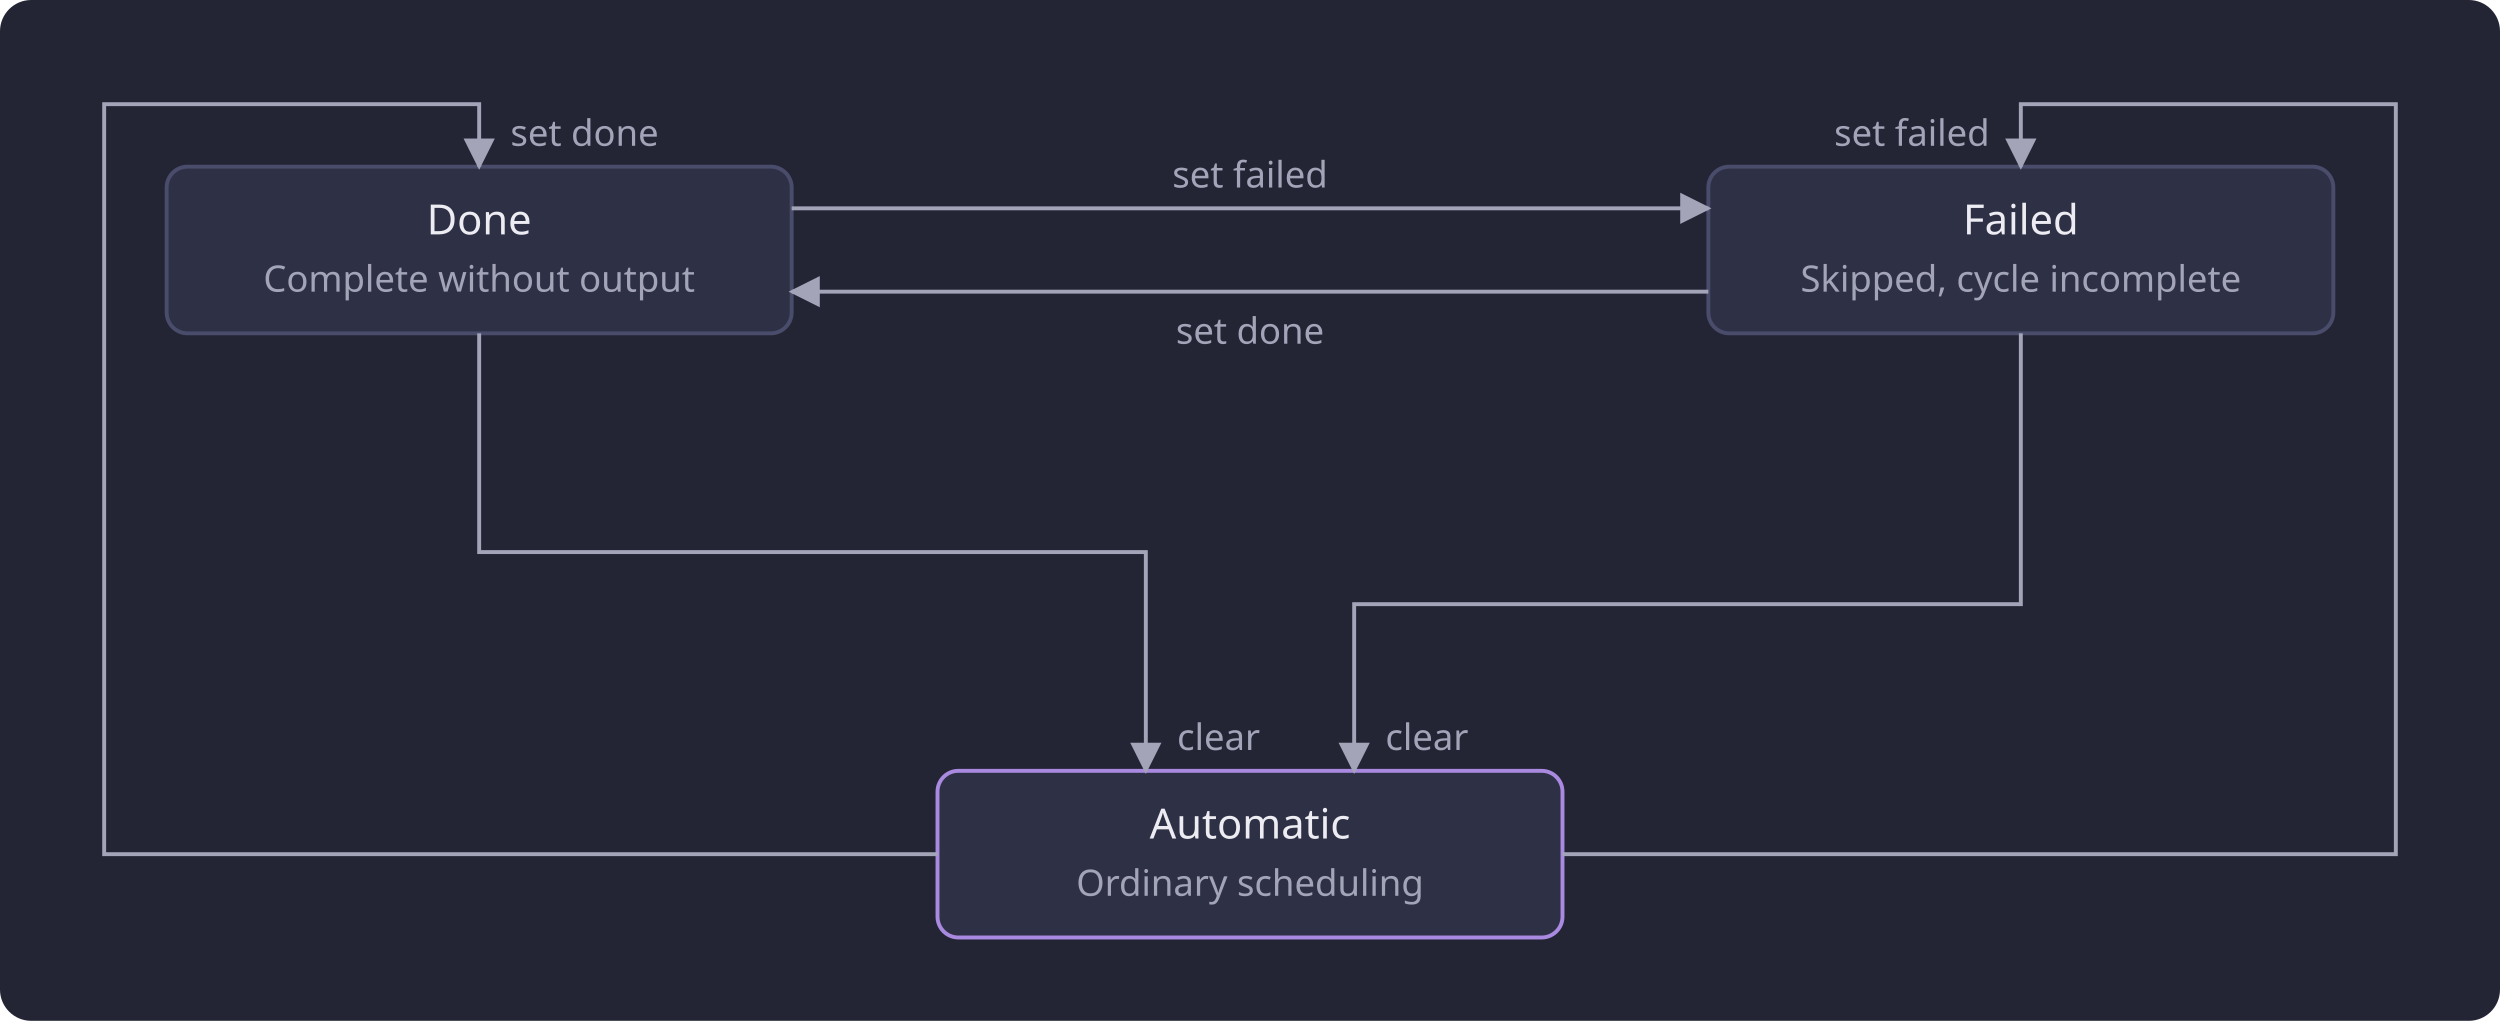
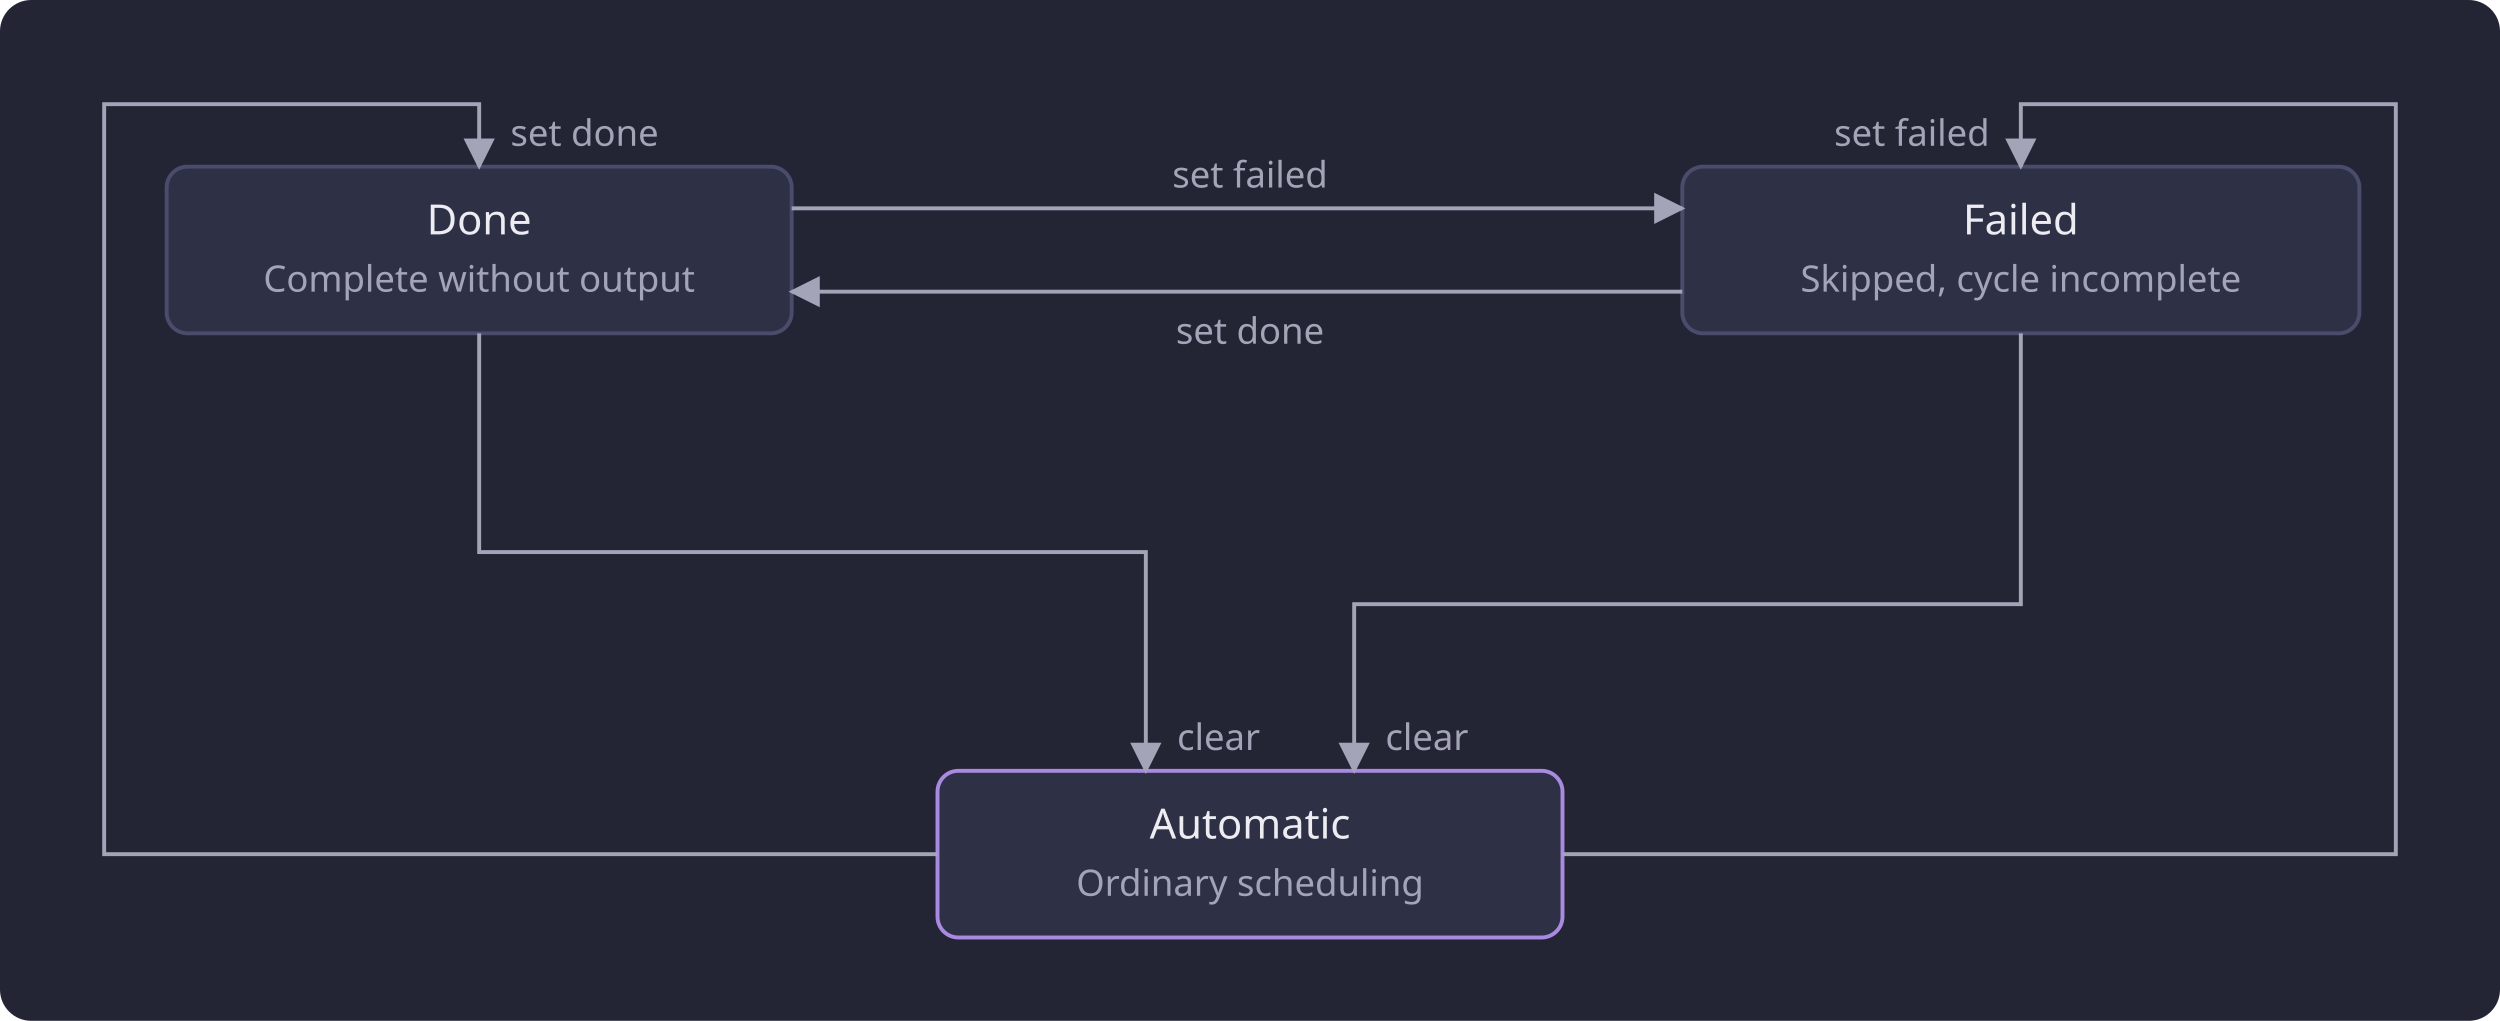
<svg xmlns="http://www.w3.org/2000/svg" viewBox="0 0 960 392" role="img" aria-labelledby="t d" font-family="system-ui, sans-serif">
  <defs>
    <marker id="arrow" viewBox="0 0 10 10" refX="9" refY="5" markerWidth="8" markerHeight="8" orient="auto-start-reverse">
      <path d="M0 0 L10 5 L0 10 z" fill="#a3a4b8" />
    </marker>
  </defs>
  <rect width="960" height="392" rx="12" fill="#232434" />
  <rect x="64" y="64" width="240" height="64" rx="8" fill="#2e3045" stroke="#4a4c6b" stroke-width="1.5" />
  <text x="184" y="90" text-anchor="middle" font-size="16" fill="#ececf2">Done</text>
  <text x="184" y="112" text-anchor="middle" font-size="14" fill="#a3a4b8">Complete without output</text>
-   <rect x="656" y="64" width="240" height="64" rx="8" fill="#2e3045" stroke="#4a4c6b" stroke-width="1.5" />
+   <rect x="646" y="64" width="260" height="64" rx="8" fill="#2e3045" stroke="#4a4c6b" stroke-width="1.5" />
  <text x="776" y="90" text-anchor="middle" font-size="16" fill="#ececf2">Failed</text>
  <text x="776" y="112" text-anchor="middle" font-size="14" fill="#a3a4b8">Skipped, cycle incomplete</text>
  <rect x="360" y="296" width="240" height="64" rx="8" fill="#2e3045" stroke="#a98ae0" stroke-width="1.5" />
  <text x="480" y="322" text-anchor="middle" font-size="16" fill="#ececf2">Automatic</text>
  <text x="480" y="344" text-anchor="middle" font-size="14" fill="#a3a4b8">Ordinary scheduling</text>
  <polyline points="360,328 40,328 40,40 184,40 184,64" fill="none" stroke="#a3a4b8" stroke-width="1.5" marker-end="url(#arrow)" />
  <text x="196" y="56" font-size="14" fill="#a3a4b8">set done</text>
  <polyline points="600,328 920,328 920,40 776,40 776,64" fill="none" stroke="#a3a4b8" stroke-width="1.5" marker-end="url(#arrow)" />
  <text x="764" y="56" text-anchor="end" font-size="14" fill="#a3a4b8">set failed</text>
  <polyline points="184,128 184,212 440,212 440,296" fill="none" stroke="#a3a4b8" stroke-width="1.5" marker-end="url(#arrow)" />
  <text x="452" y="288" font-size="14" fill="#a3a4b8">clear</text>
  <polyline points="776,128 776,232 520,232 520,296" fill="none" stroke="#a3a4b8" stroke-width="1.5" marker-end="url(#arrow)" />
  <text x="532" y="288" font-size="14" fill="#a3a4b8">clear</text>
-   <line x1="304" y1="80" x2="656" y2="80" stroke="#a3a4b8" stroke-width="1.5" marker-end="url(#arrow)" />
+   <line x1="304" y1="80" x2="646" y2="80" stroke="#a3a4b8" stroke-width="1.5" marker-end="url(#arrow)" />
  <text x="480" y="72" text-anchor="middle" font-size="14" fill="#a3a4b8">set failed</text>
-   <line x1="656" y1="112" x2="304" y2="112" stroke="#a3a4b8" stroke-width="1.5" marker-end="url(#arrow)" />
+   <line x1="646" y1="112" x2="304" y2="112" stroke="#a3a4b8" stroke-width="1.5" marker-end="url(#arrow)" />
  <text x="480" y="132" text-anchor="middle" font-size="14" fill="#a3a4b8">set done</text>
</svg>
